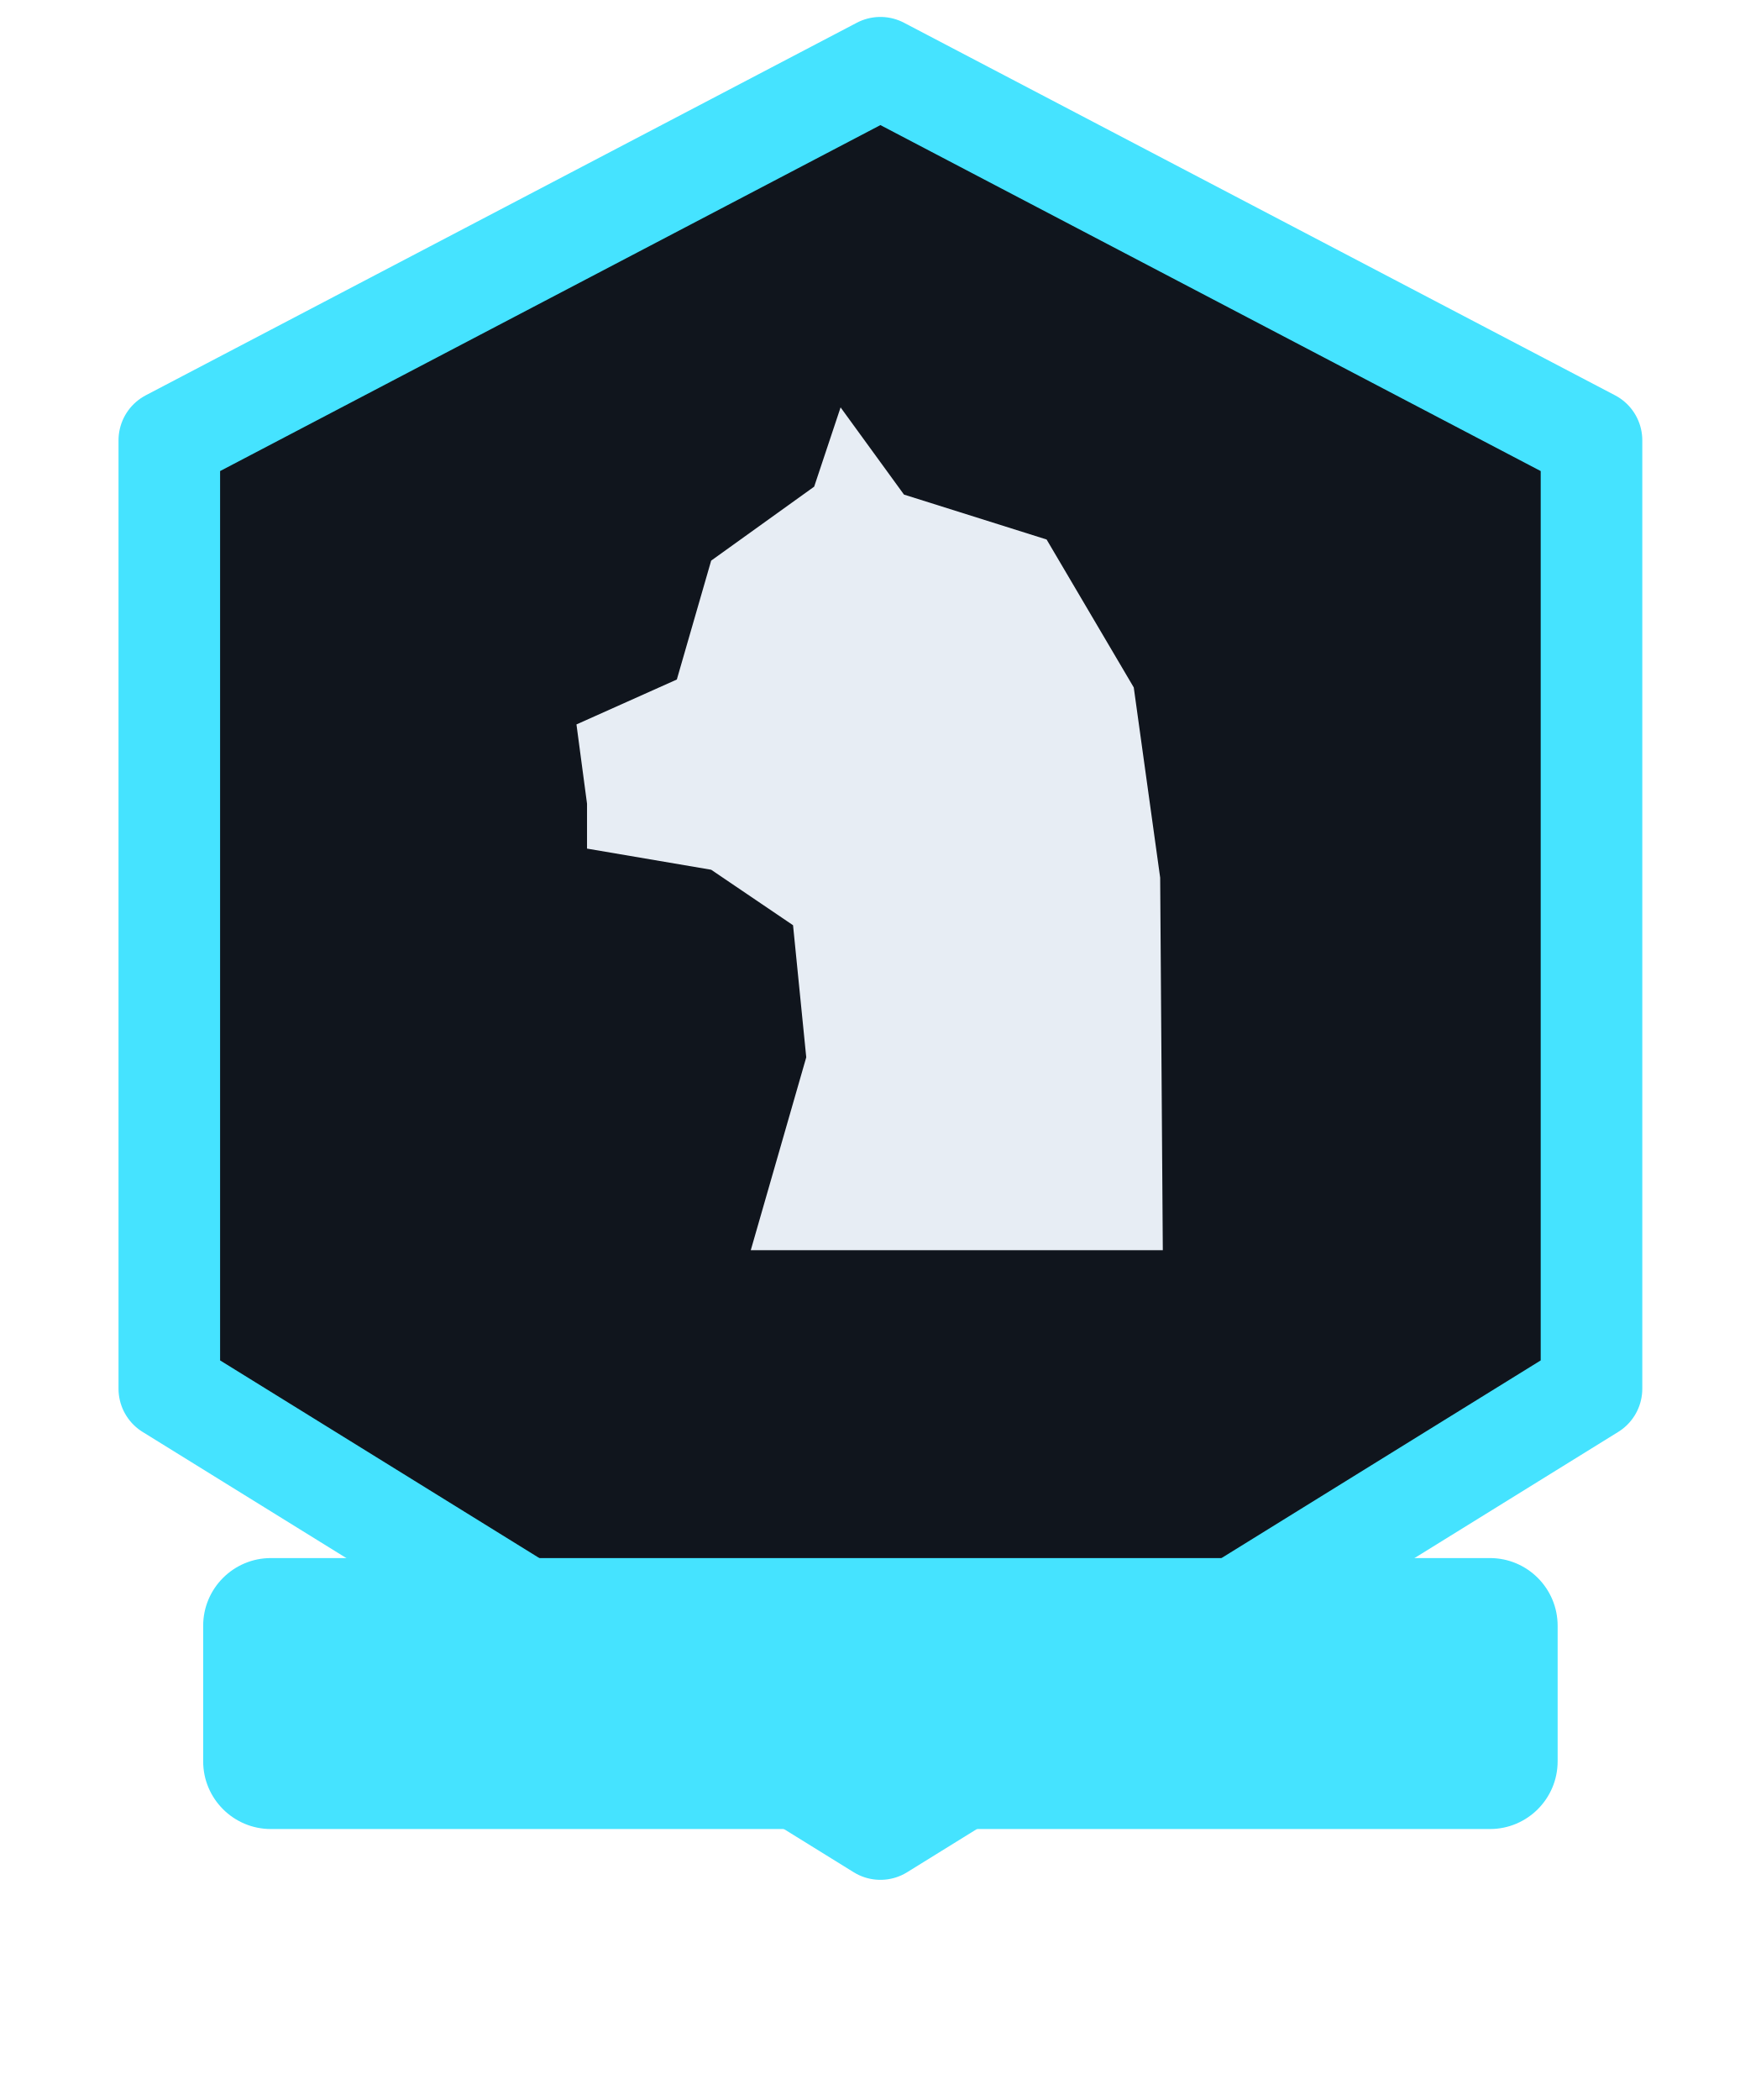
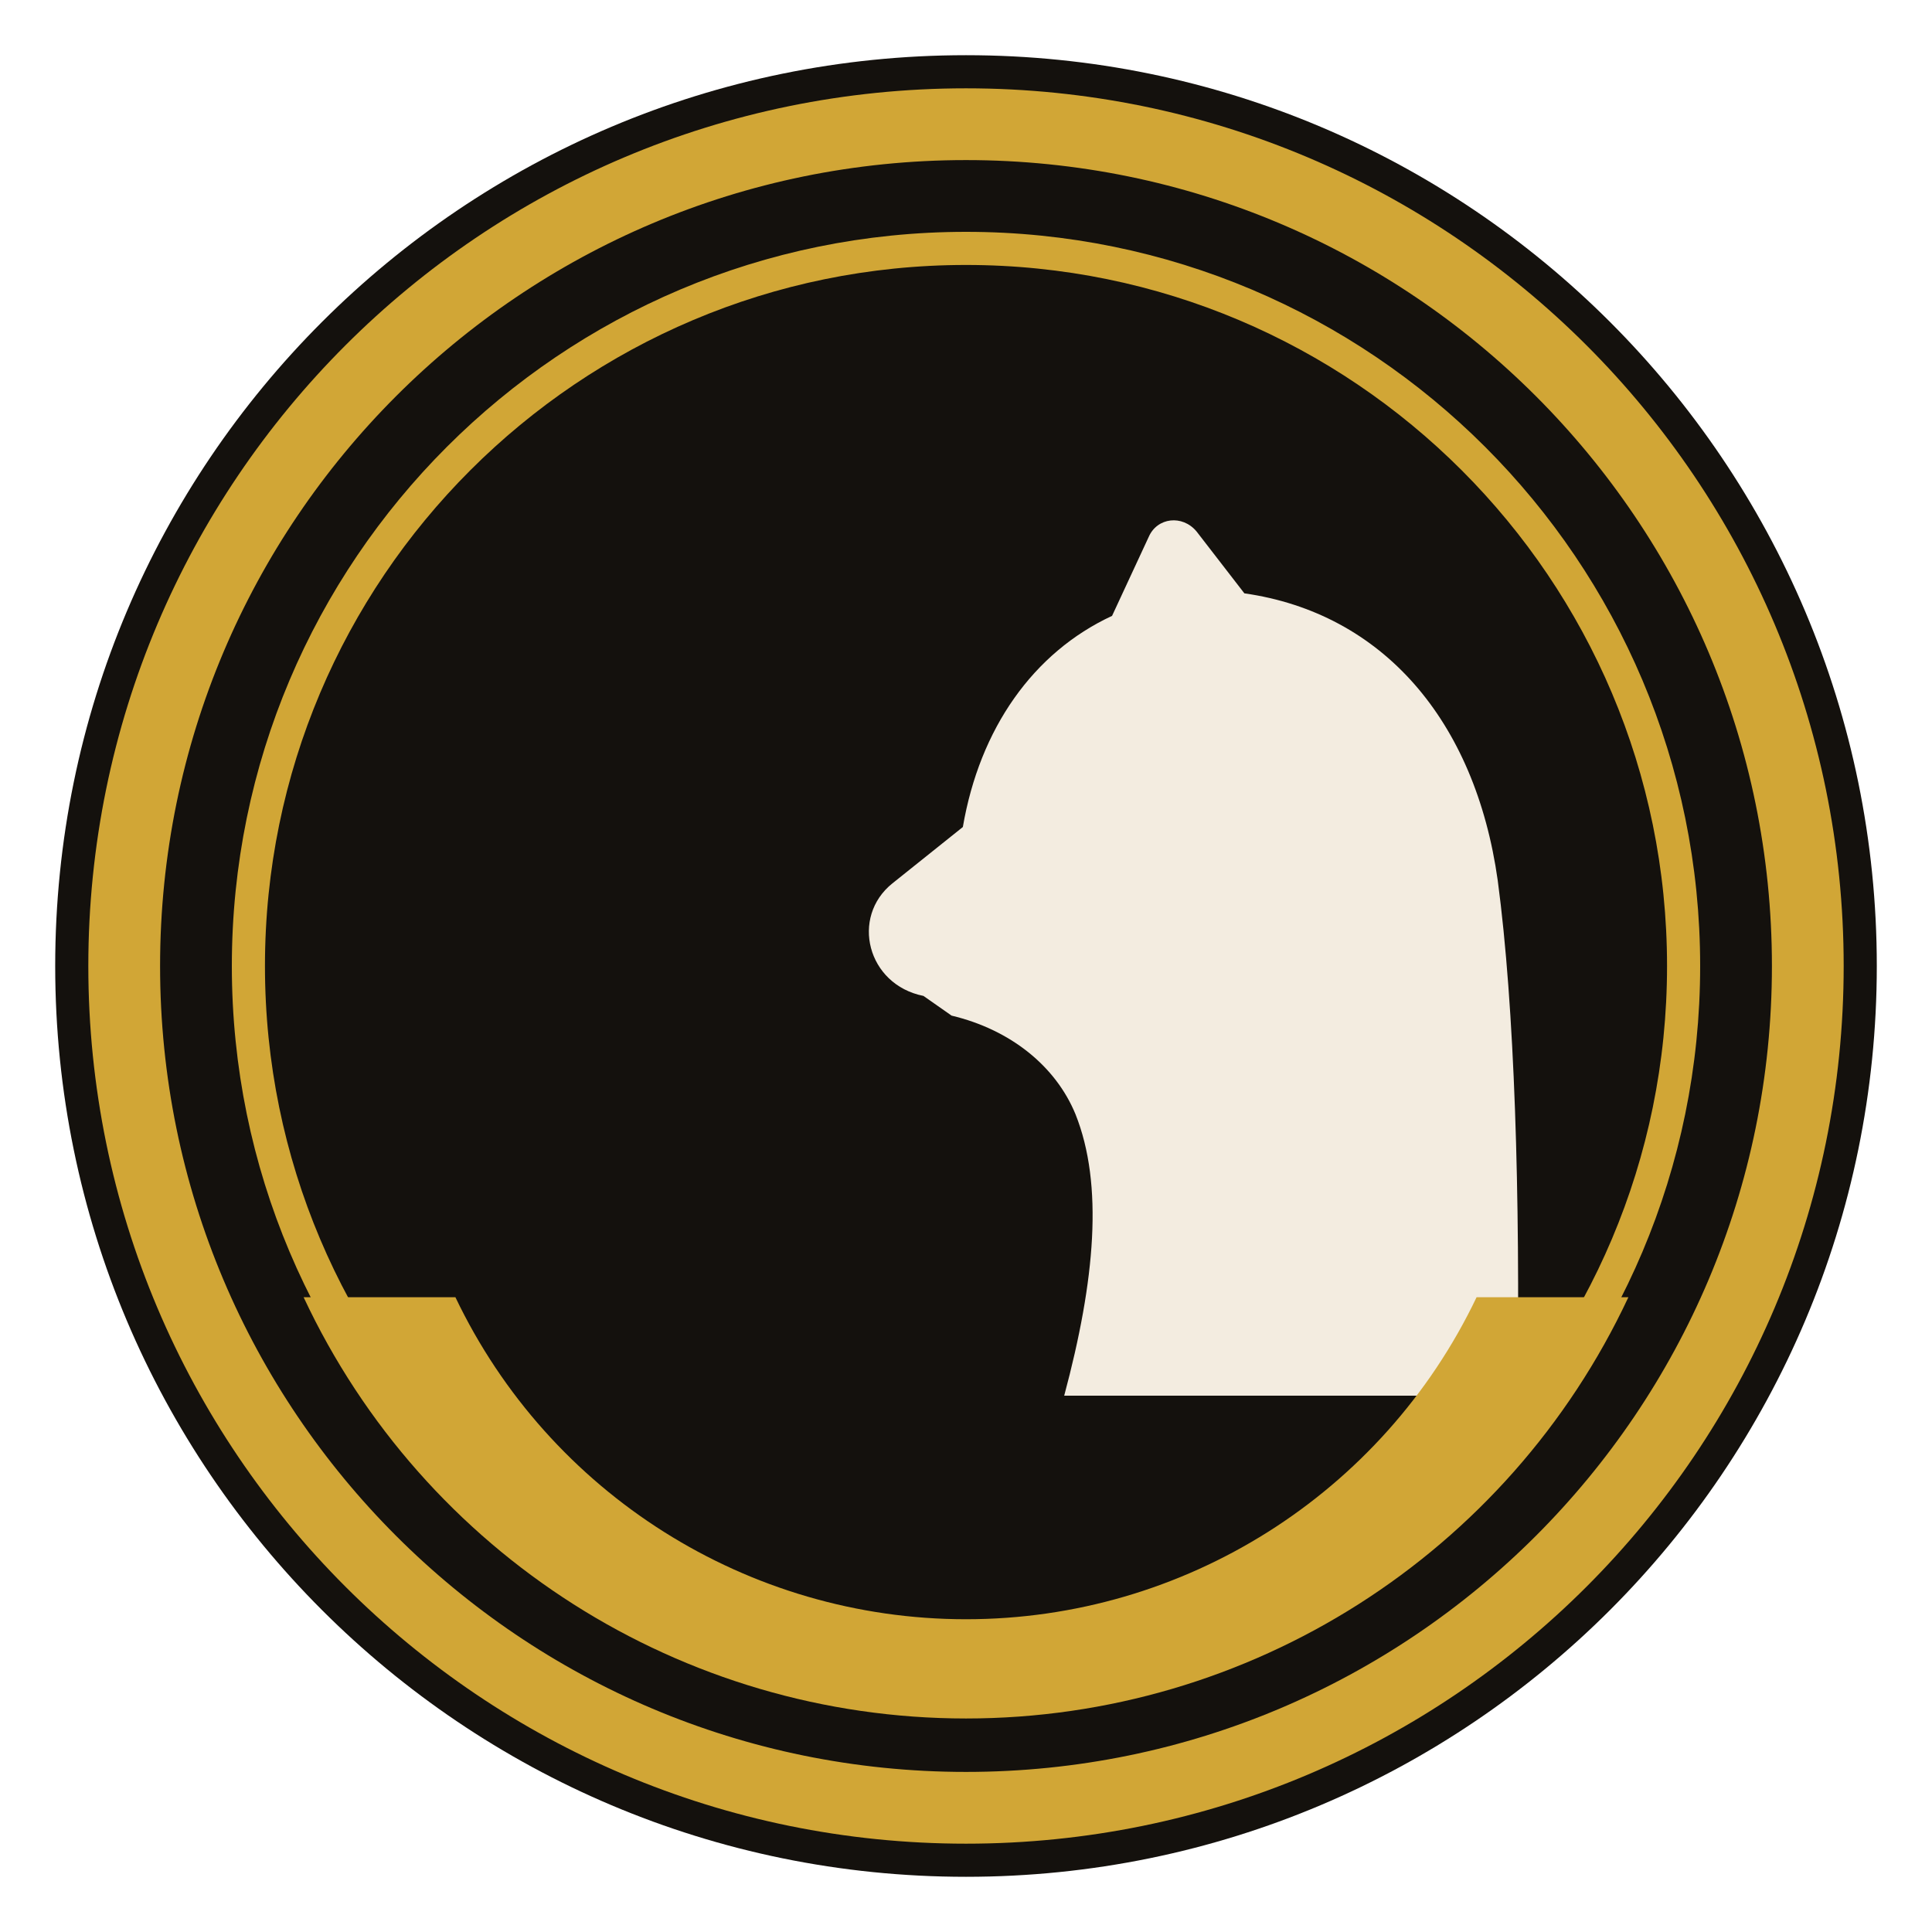
- <svg xmlns="http://www.w3.org/2000/svg" viewBox="0 0 52 62">
-   <path d="M26 2 L47 13 L47 41 L26 54 L5 41 L5 13 Z" fill="#10151d" stroke="#45e3ff" stroke-width="3" stroke-linejoin="round" />
-   <g transform="translate(8.6, 10) scale(0.78)">
-     <path d="M11.2 17.6 L10.8 14.6 L14.6 12.9 L15.9 8.4 L19.8 5.6 L20.8 2.6 L23.2 5.9 L28.6 7.6 L31.9 13.2 L32.9 20.4 L33 34.5 L17.4 34.5 L19.5 27.2 L19 22.2 L15.9 20.1 L11.2 19.3 Z" fill="#e7edf4" />
+ <svg xmlns="http://www.w3.org/2000/svg" viewBox="-3 -3 70 70">
+   <circle cx="32" cy="32" r="33" fill="#14110d" />
+   <circle cx="32" cy="32" r="30.5" fill="none" stroke="#d1a636" stroke-width="2.6" />
+   <circle cx="32" cy="32" r="26" fill="none" stroke="#d1a636" stroke-width="1.2" />
+   <g transform="translate(17.3, 13.5) scale(1.02)">
+     <path d="M12.9 19.2 C10.9 18.8 10.3 16.4 11.8 15.2 L14.3 13.2 C14.9 9.7 16.8 7 19.6 5.7 L20.9 2.9 C21.2 2.2 22.1 2.1 22.6 2.7 L24.3 4.9 C29.2 5.6 32.5 9.4 33.3 15.1 C33.9 19.6 34.1 26.2 34 33.4 H17.9 C19 29.3 19.3 25.9 18.3 23.4 C17.6 21.7 16 20.4 13.9 19.9 Z" fill="#f3ece0" />
  </g>
-   <rect x="6" y="46" width="40" height="8" rx="2" fill="#45e3ff" />
+   <path d="M8 44 A 26.5 26.5 0 0 0 56 44 L 50.5 44 A 20.5 20.5 0 0 1 13.5 44 Z" fill="#d1a636" />
</svg>
